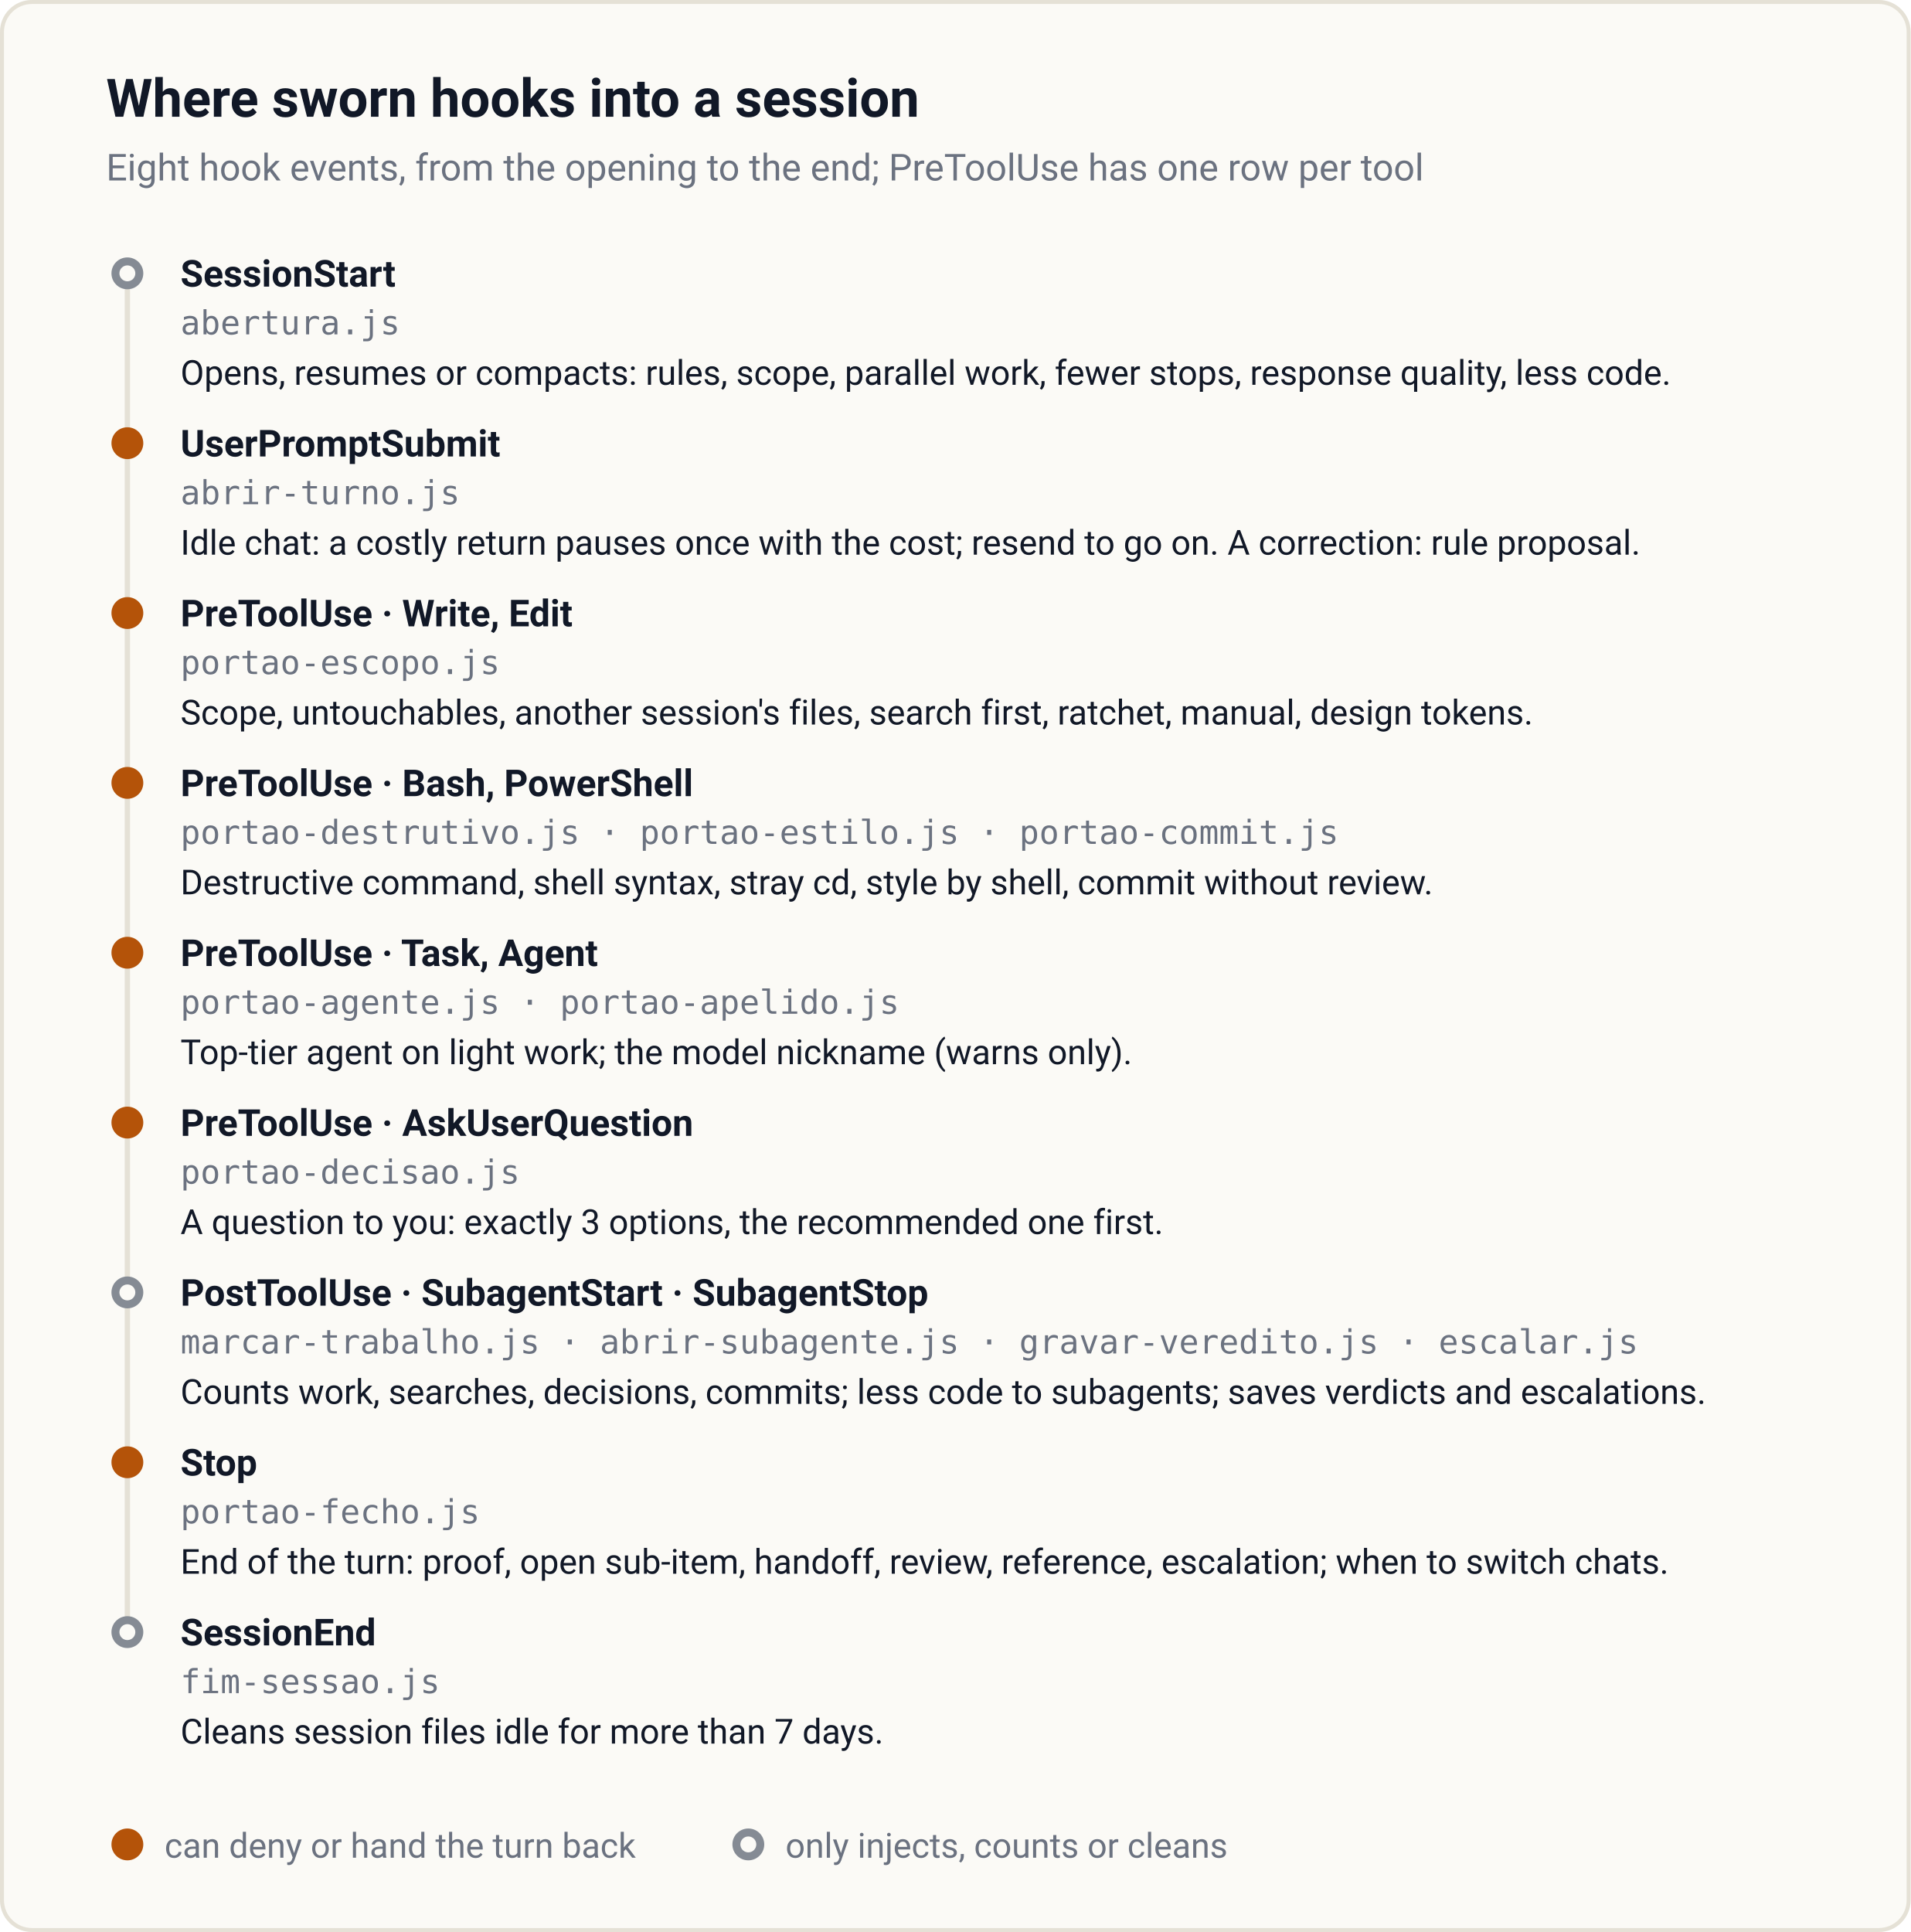
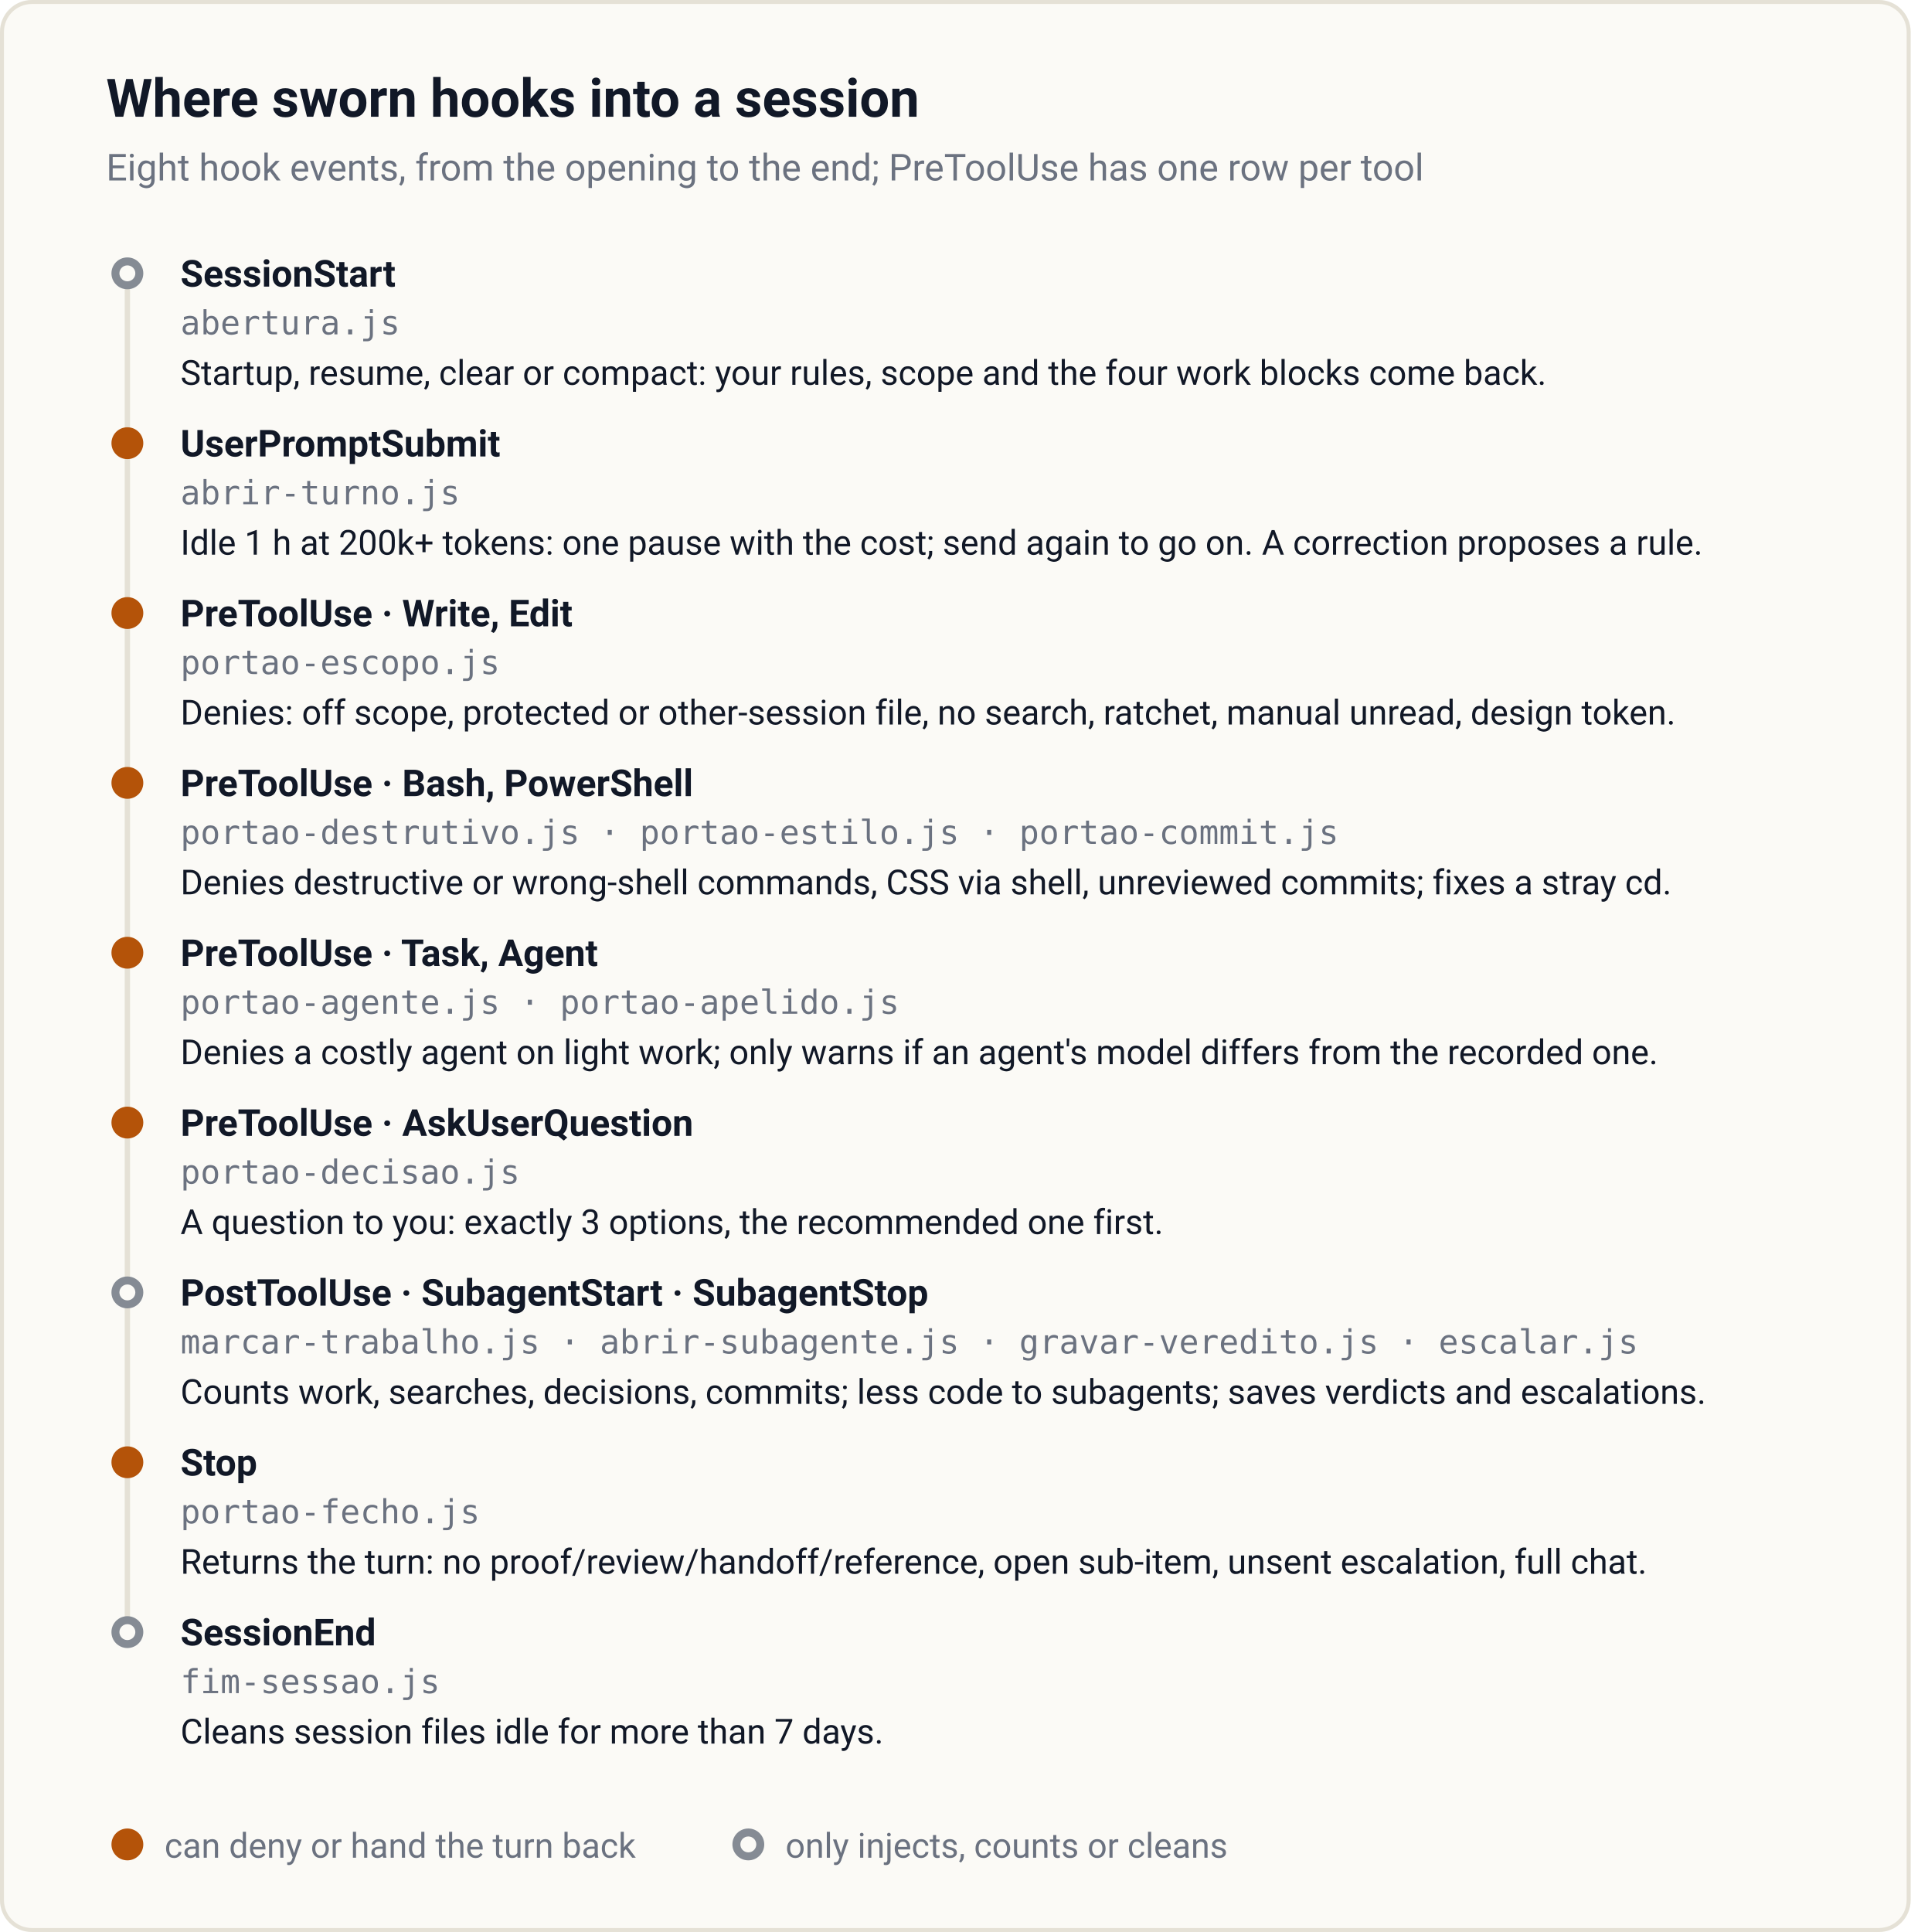
<svg xmlns="http://www.w3.org/2000/svg" width="720" height="728" viewBox="0 0 720 728" role="img" aria-labelledby="titulo desc">
  <style>
    .fundo { fill: #FBFAF6; }
    .borda { fill: none; stroke: #E5E1D6; }
    .linha { stroke: #E5E1D6; }
    .forte { fill: #111827; }
    .fraco { fill: #6B7280; }
    .sem { fill: #858B94; }
    .com { fill: #B45309; }
    @media (prefers-color-scheme: dark) {
      .fundo { fill: #0D1117; }
      .borda { stroke: #30363D; }
      .linha { stroke: #30363D; }
      .forte { fill: #E5E7EB; }
      .fraco { fill: #8B949E; }
      .sem { fill: #6B7280; }
      .com { fill: #F59E0B; }
    }
  </style>
  <rect class="fundo" width="720" height="728" rx="12" />
  <rect class="borda" x="0.75" y="0.75" width="718.5" height="726.5" rx="11.25" stroke-width="1.5" />
  <g font-family="'Segoe UI', system-ui, -apple-system, Roboto, 'Helvetica Neue', Arial, sans-serif">
    <text class="forte" x="40" y="44" font-size="20" font-weight="700">Where sworn hooks into a session</text>
    <text class="fraco" x="40" y="68" font-size="14">Eight hook events, from the opening to the end; PreToolUse has one row per tool</text>
    <path class="linha" d="M48 103V615" stroke-width="2" />
    <circle class="sem" cx="48" cy="103" r="6" />
    <circle class="fundo" cx="48" cy="103" r="3" />
    <text class="forte" x="68" y="108" font-size="14" font-weight="600">SessionStart</text>
    <text class="fraco" x="68" y="126" font-size="12.5" font-family="ui-monospace, SFMono-Regular, Menlo, Consolas, monospace">abertura.js</text>
-     <text class="forte" x="68" y="145" font-size="13">Opens, resumes or compacts: rules, scope, parallel work, fewer stops, response quality, less code.</text>
+     <text class="forte" x="68" y="145" font-size="13">Startup, resume, clear or compact: your rules, scope and the four work blocks come back.</text>
    <circle class="com" cx="48" cy="167" r="6" />
    <text class="forte" x="68" y="172" font-size="14" font-weight="600">UserPromptSubmit</text>
    <text class="fraco" x="68" y="190" font-size="12.5" font-family="ui-monospace, SFMono-Regular, Menlo, Consolas, monospace">abrir-turno.js</text>
-     <text class="forte" x="68" y="209" font-size="13">Idle chat: a costly return pauses once with the cost; resend to go on. A correction: rule proposal.</text>
+     <text class="forte" x="68" y="209" font-size="13">Idle 1 h at 200k+ tokens: one pause with the cost; send again to go on. A correction proposes a rule.</text>
    <circle class="com" cx="48" cy="231" r="6" />
    <text class="forte" x="68" y="236" font-size="14" font-weight="600">PreToolUse · Write, Edit</text>
    <text class="fraco" x="68" y="254" font-size="12.5" font-family="ui-monospace, SFMono-Regular, Menlo, Consolas, monospace">portao-escopo.js</text>
-     <text class="forte" x="68" y="273" font-size="13">Scope, untouchables, another session's files, search first, ratchet, manual, design tokens.</text>
+     <text class="forte" x="68" y="273" font-size="13">Denies: off scope, protected or other-session file, no search, ratchet, manual unread, design token.</text>
    <circle class="com" cx="48" cy="295" r="6" />
    <text class="forte" x="68" y="300" font-size="14" font-weight="600">PreToolUse · Bash, PowerShell</text>
    <text class="fraco" x="68" y="318" font-size="12.5" font-family="ui-monospace, SFMono-Regular, Menlo, Consolas, monospace">portao-destrutivo.js · portao-estilo.js · portao-commit.js</text>
-     <text class="forte" x="68" y="337" font-size="13">Destructive command, shell syntax, stray cd, style by shell, commit without review.</text>
+     <text class="forte" x="68" y="337" font-size="13">Denies destructive or wrong-shell commands, CSS via shell, unreviewed commits; fixes a stray cd.</text>
    <circle class="com" cx="48" cy="359" r="6" />
    <text class="forte" x="68" y="364" font-size="14" font-weight="600">PreToolUse · Task, Agent</text>
    <text class="fraco" x="68" y="382" font-size="12.5" font-family="ui-monospace, SFMono-Regular, Menlo, Consolas, monospace">portao-agente.js · portao-apelido.js</text>
-     <text class="forte" x="68" y="401" font-size="13">Top-tier agent on light work; the model nickname (warns only).</text>
+     <text class="forte" x="68" y="401" font-size="13">Denies a costly agent on light work; only warns if an agent's model differs from the recorded one.</text>
    <circle class="com" cx="48" cy="423" r="6" />
    <text class="forte" x="68" y="428" font-size="14" font-weight="600">PreToolUse · AskUserQuestion</text>
    <text class="fraco" x="68" y="446" font-size="12.5" font-family="ui-monospace, SFMono-Regular, Menlo, Consolas, monospace">portao-decisao.js</text>
    <text class="forte" x="68" y="465" font-size="13">A question to you: exactly 3 options, the recommended one first.</text>
    <circle class="sem" cx="48" cy="487" r="6" />
    <circle class="fundo" cx="48" cy="487" r="3" />
    <text class="forte" x="68" y="492" font-size="14" font-weight="600">PostToolUse · SubagentStart · SubagentStop</text>
    <text class="fraco" x="68" y="510" font-size="12.5" font-family="ui-monospace, SFMono-Regular, Menlo, Consolas, monospace">marcar-trabalho.js · abrir-subagente.js · gravar-veredito.js · escalar.js</text>
    <text class="forte" x="68" y="529" font-size="13">Counts work, searches, decisions, commits; less code to subagents; saves verdicts and escalations.</text>
    <circle class="com" cx="48" cy="551" r="6" />
    <text class="forte" x="68" y="556" font-size="14" font-weight="600">Stop</text>
    <text class="fraco" x="68" y="574" font-size="12.5" font-family="ui-monospace, SFMono-Regular, Menlo, Consolas, monospace">portao-fecho.js</text>
-     <text class="forte" x="68" y="593" font-size="13">End of the turn: proof, open sub-item, handoff, review, reference, escalation; when to switch chats.</text>
+     <text class="forte" x="68" y="593" font-size="13">Returns the turn: no proof/review/handoff/reference, open sub-item, unsent escalation, full chat.</text>
    <circle class="sem" cx="48" cy="615" r="6" />
    <circle class="fundo" cx="48" cy="615" r="3" />
    <text class="forte" x="68" y="620" font-size="14" font-weight="600">SessionEnd</text>
    <text class="fraco" x="68" y="638" font-size="12.5" font-family="ui-monospace, SFMono-Regular, Menlo, Consolas, monospace">fim-sessao.js</text>
    <text class="forte" x="68" y="657" font-size="13">Cleans session files idle for more than 7 days.</text>
    <circle class="com" cx="48" cy="695" r="6" />
    <text class="fraco" x="62" y="700" font-size="13">can deny or hand the turn back</text>
    <circle class="sem" cx="282" cy="695" r="6" />
    <circle class="fundo" cx="282" cy="695" r="3" />
    <text class="fraco" x="296" y="700" font-size="13">only injects, counts or cleans</text>
  </g>
</svg>
